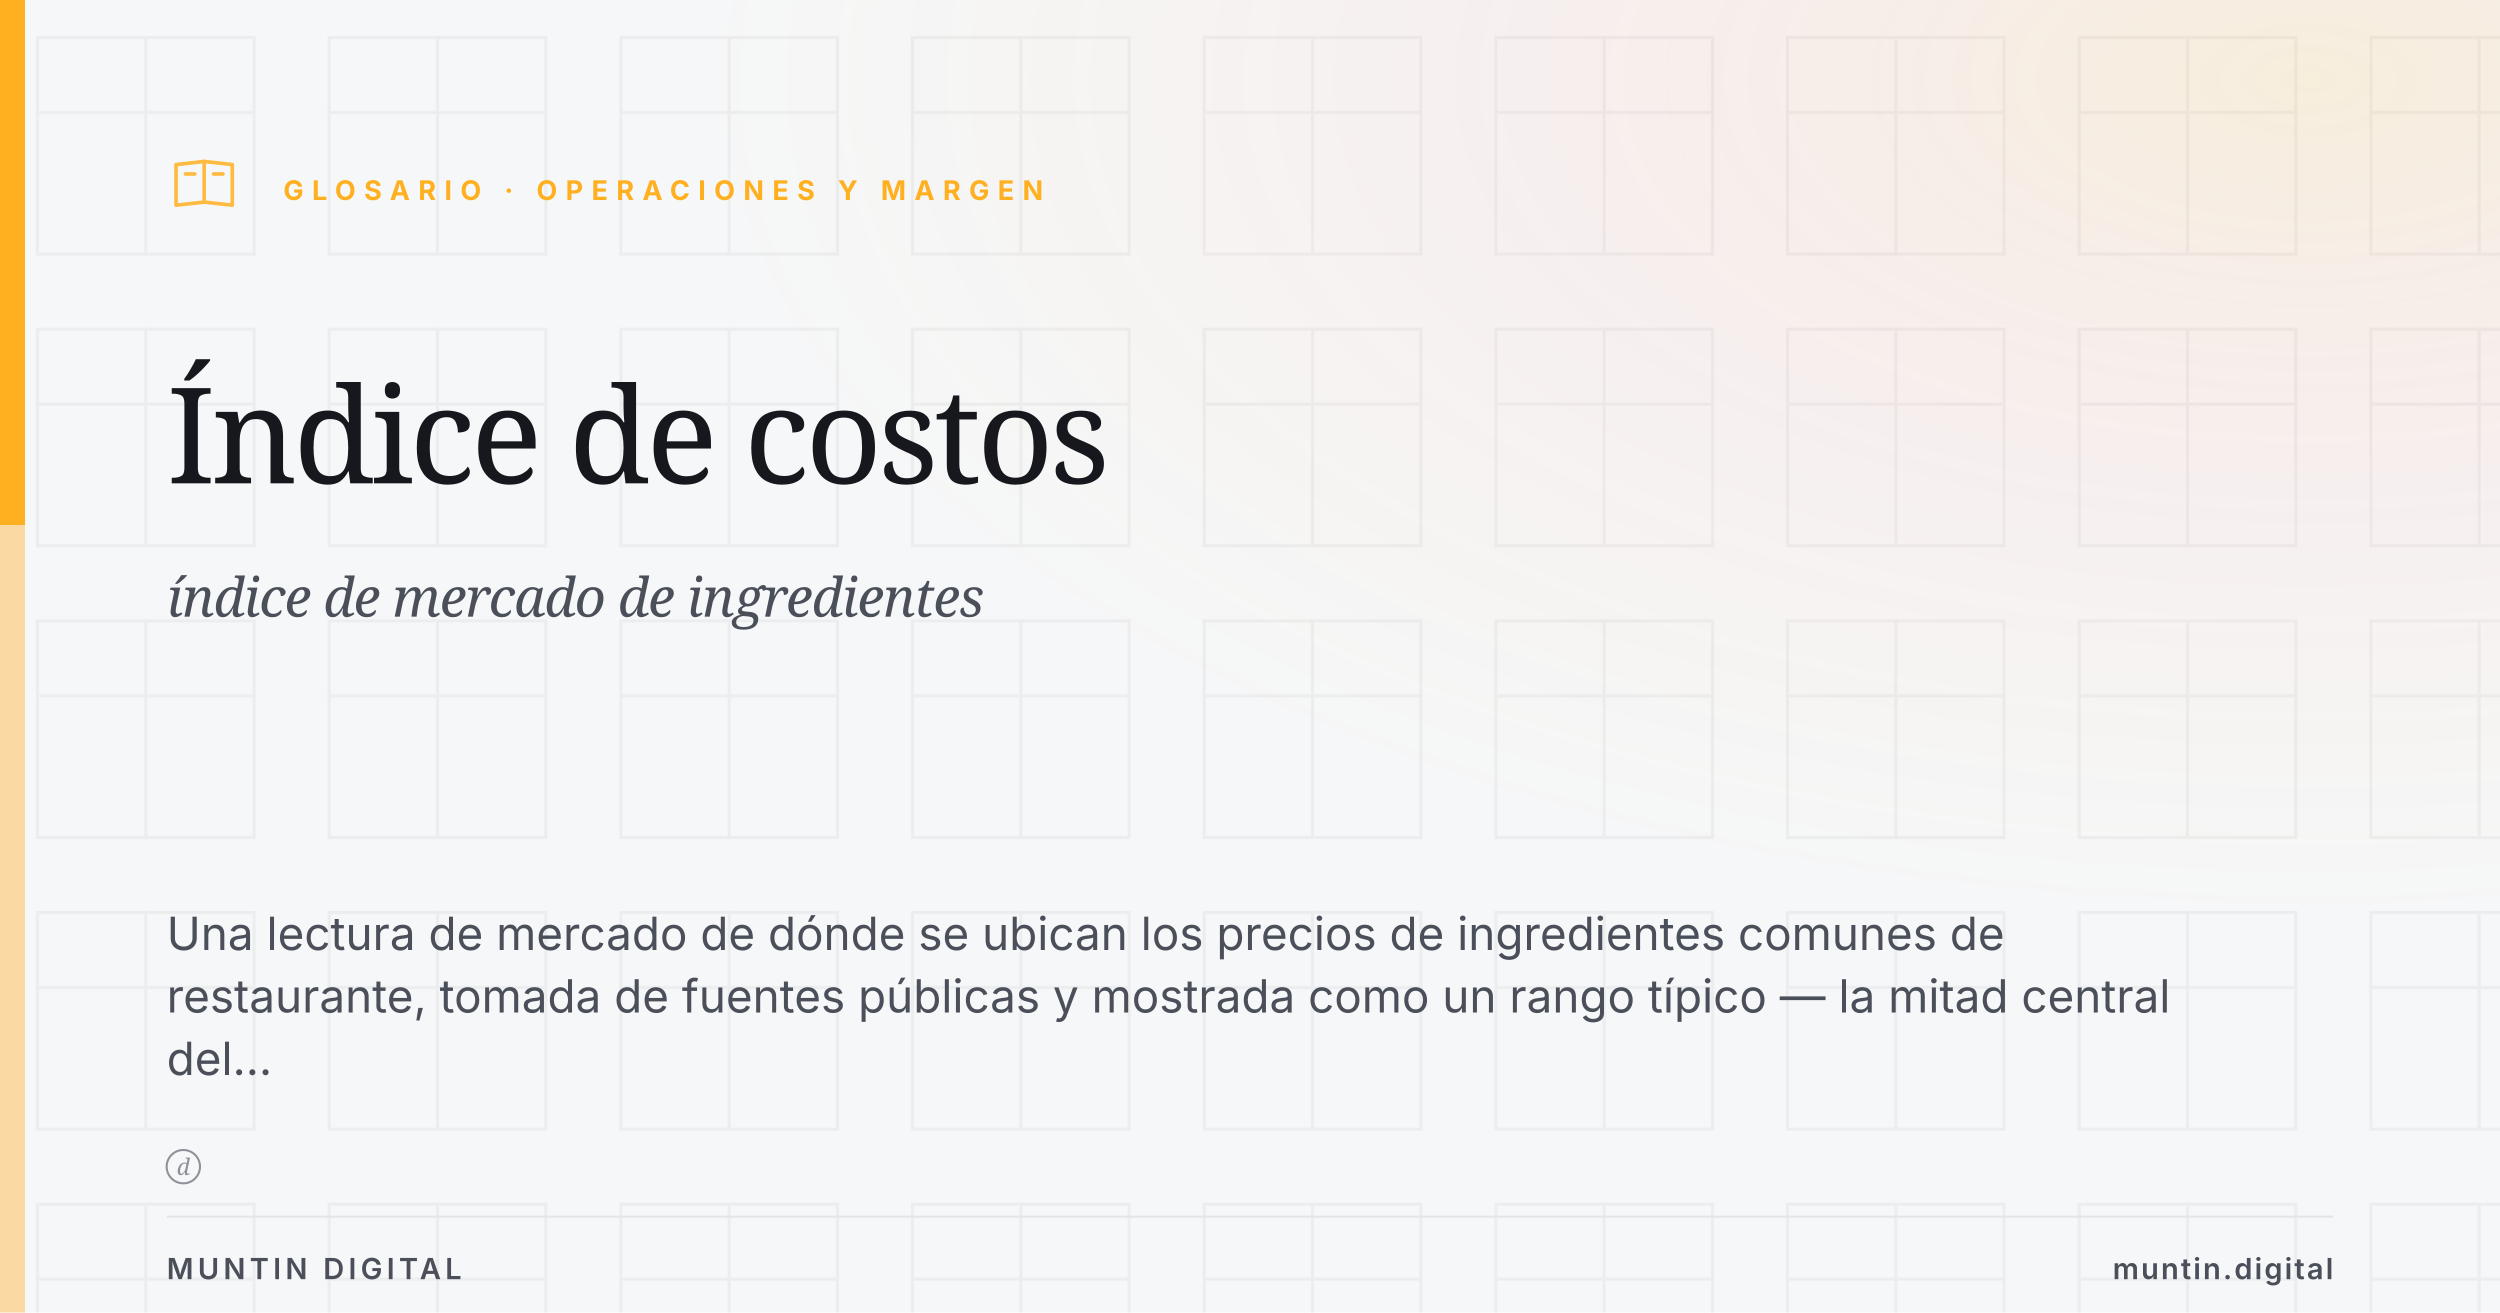
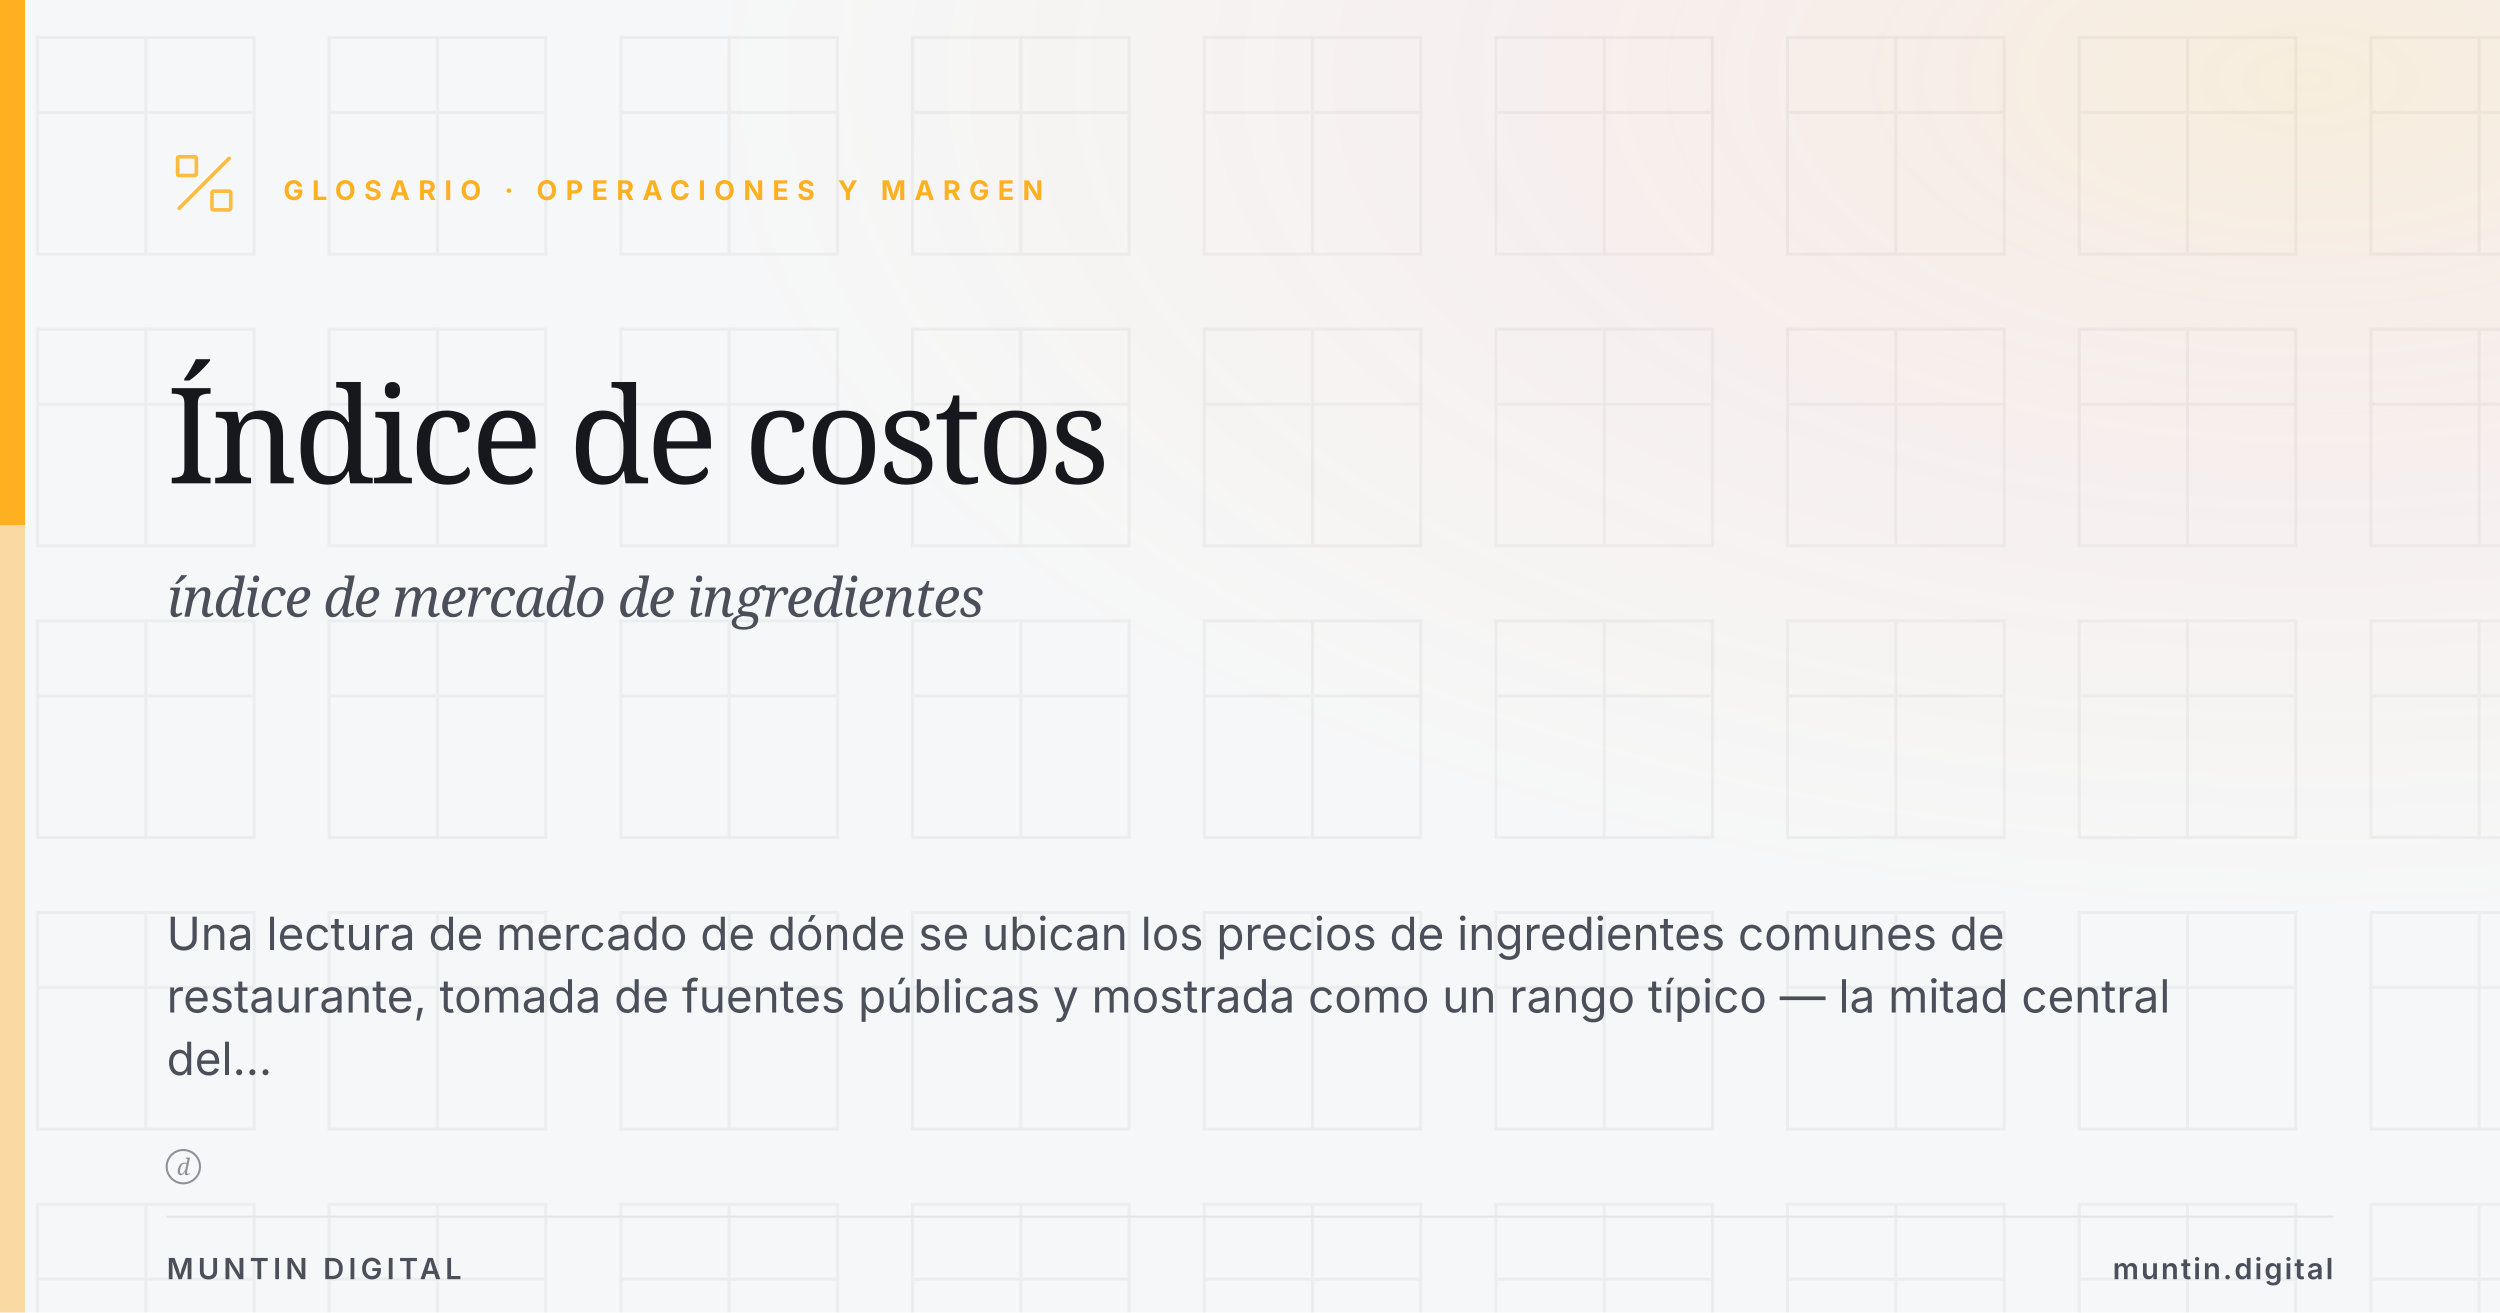
<svg xmlns="http://www.w3.org/2000/svg" viewBox="0 0 1200 630" width="1200" height="630">
  <rect width="1200" height="630" fill="#F6F7F8" />
  <defs>
    <pattern id="muntinField" x="0" y="0" width="140" height="140" patternUnits="userSpaceOnUse">
      <g transform="translate(18, 18)" fill="none" stroke="#16181D" stroke-width="1.5" stroke-linecap="square" stroke-linejoin="miter">
        <rect x="0" y="0" width="104" height="104" />
        <line x1="52" y1="0" x2="52" y2="104" />
        <line x1="0" y1="36" x2="104" y2="36" />
      </g>
    </pattern>
  </defs>
  <rect width="1200" height="630" fill="url(#muntinField)" opacity="0.045" />
  <defs>
    <radialGradient id="ghWarmSoft" cx="92%" cy="6%" r="64%">
      <stop offset="0%" stop-color="#FFB020" stop-opacity="0.13" />
      <stop offset="52%" stop-color="#FF6B5C" stop-opacity="0.05" />
      <stop offset="100%" stop-color="#FFB020" stop-opacity="0" />
    </radialGradient>
  </defs>
  <rect width="1200" height="630" fill="url(#ghWarmSoft)" />
  <rect x="0" y="0" width="12" height="252" fill="#FFB020" />
  <rect x="0" y="252" width="12" height="378" fill="#FFB020" opacity="0.4" />
  <g transform="translate(80, 70) scale(1.5)" fill="none" stroke="#FFB020" stroke-width="1.167" stroke-linecap="round" stroke-linejoin="round" color="#FFB020" opacity="0.85">
-     <path d="M3 6 L12 5 L21 6 L21 19 L12 18 L3 19 Z" />
-     <line x1="12" y1="5" x2="12" y2="18" />
-     <line x1="6" y1="9" x2="9" y2="9" />
-     <line x1="15" y1="9" x2="18" y2="9" />
+     <rect x="3.5" y="3.5" width="6" height="6" rx="0.5" />
+     <rect x="14.5" y="14.5" width="6" height="6" rx="0.5" />
+     <line x1="20" y1="4" x2="4" y2="20" />
  </g>
  <text x="136" y="96" font-family="Inter, Arial, sans-serif" font-size="13" font-weight="700" letter-spacing="4" fill="#FFB020">GLOSARIO · OPERACIONES Y MARGEN</text>
  <text x="80" y="232" font-family="Fraunces, Georgia, serif" font-size="64" font-weight="500" letter-spacing="-2" fill="#16181D">Índice de costos</text>
  <text x="80" y="296" font-family="Fraunces, Georgia, serif" font-style="italic" font-size="26" font-weight="400" letter-spacing="-0.5" fill="#4A4F59">índice de mercado de ingredientes</text>
  <text x="80" y="456" font-family="Inter, Arial, sans-serif" font-size="22" font-weight="400" fill="#4A4F59">
    <tspan x="80" dy="0">Una lectura de mercado de dónde se ubican los precios de ingredientes comunes de</tspan>
    <tspan x="80" dy="30">restaurante, tomada de fuentes públicas y mostrada como un rango típico — la mitad central</tspan>
    <tspan x="80" dy="30">del…</tspan>
  </text>
  <g transform="translate(80, 552)" fill="#4A4F59" opacity="0.6">
    <circle cx="8" cy="8" r="8" fill="none" stroke="#4A4F59" stroke-width="1" />
    <text x="8" y="12" text-anchor="middle" font-family="Fraunces, Georgia, serif" font-style="italic" font-size="11" font-weight="500" fill="#4A4F59">d</text>
  </g>
  <line x1="80" y1="584" x2="1120" y2="584" stroke="#E3E5E9" stroke-width="1" />
  <text x="80" y="614" font-family="Inter, Arial, sans-serif" font-size="14" font-weight="600" letter-spacing="2" fill="#4A4F59">MUNTIN DIGITAL</text>
  <text x="1120" y="614" text-anchor="end" font-family="Inter, Arial, sans-serif" font-size="14" font-weight="600" letter-spacing="1" fill="#4A4F59">muntin.digital</text>
</svg>
